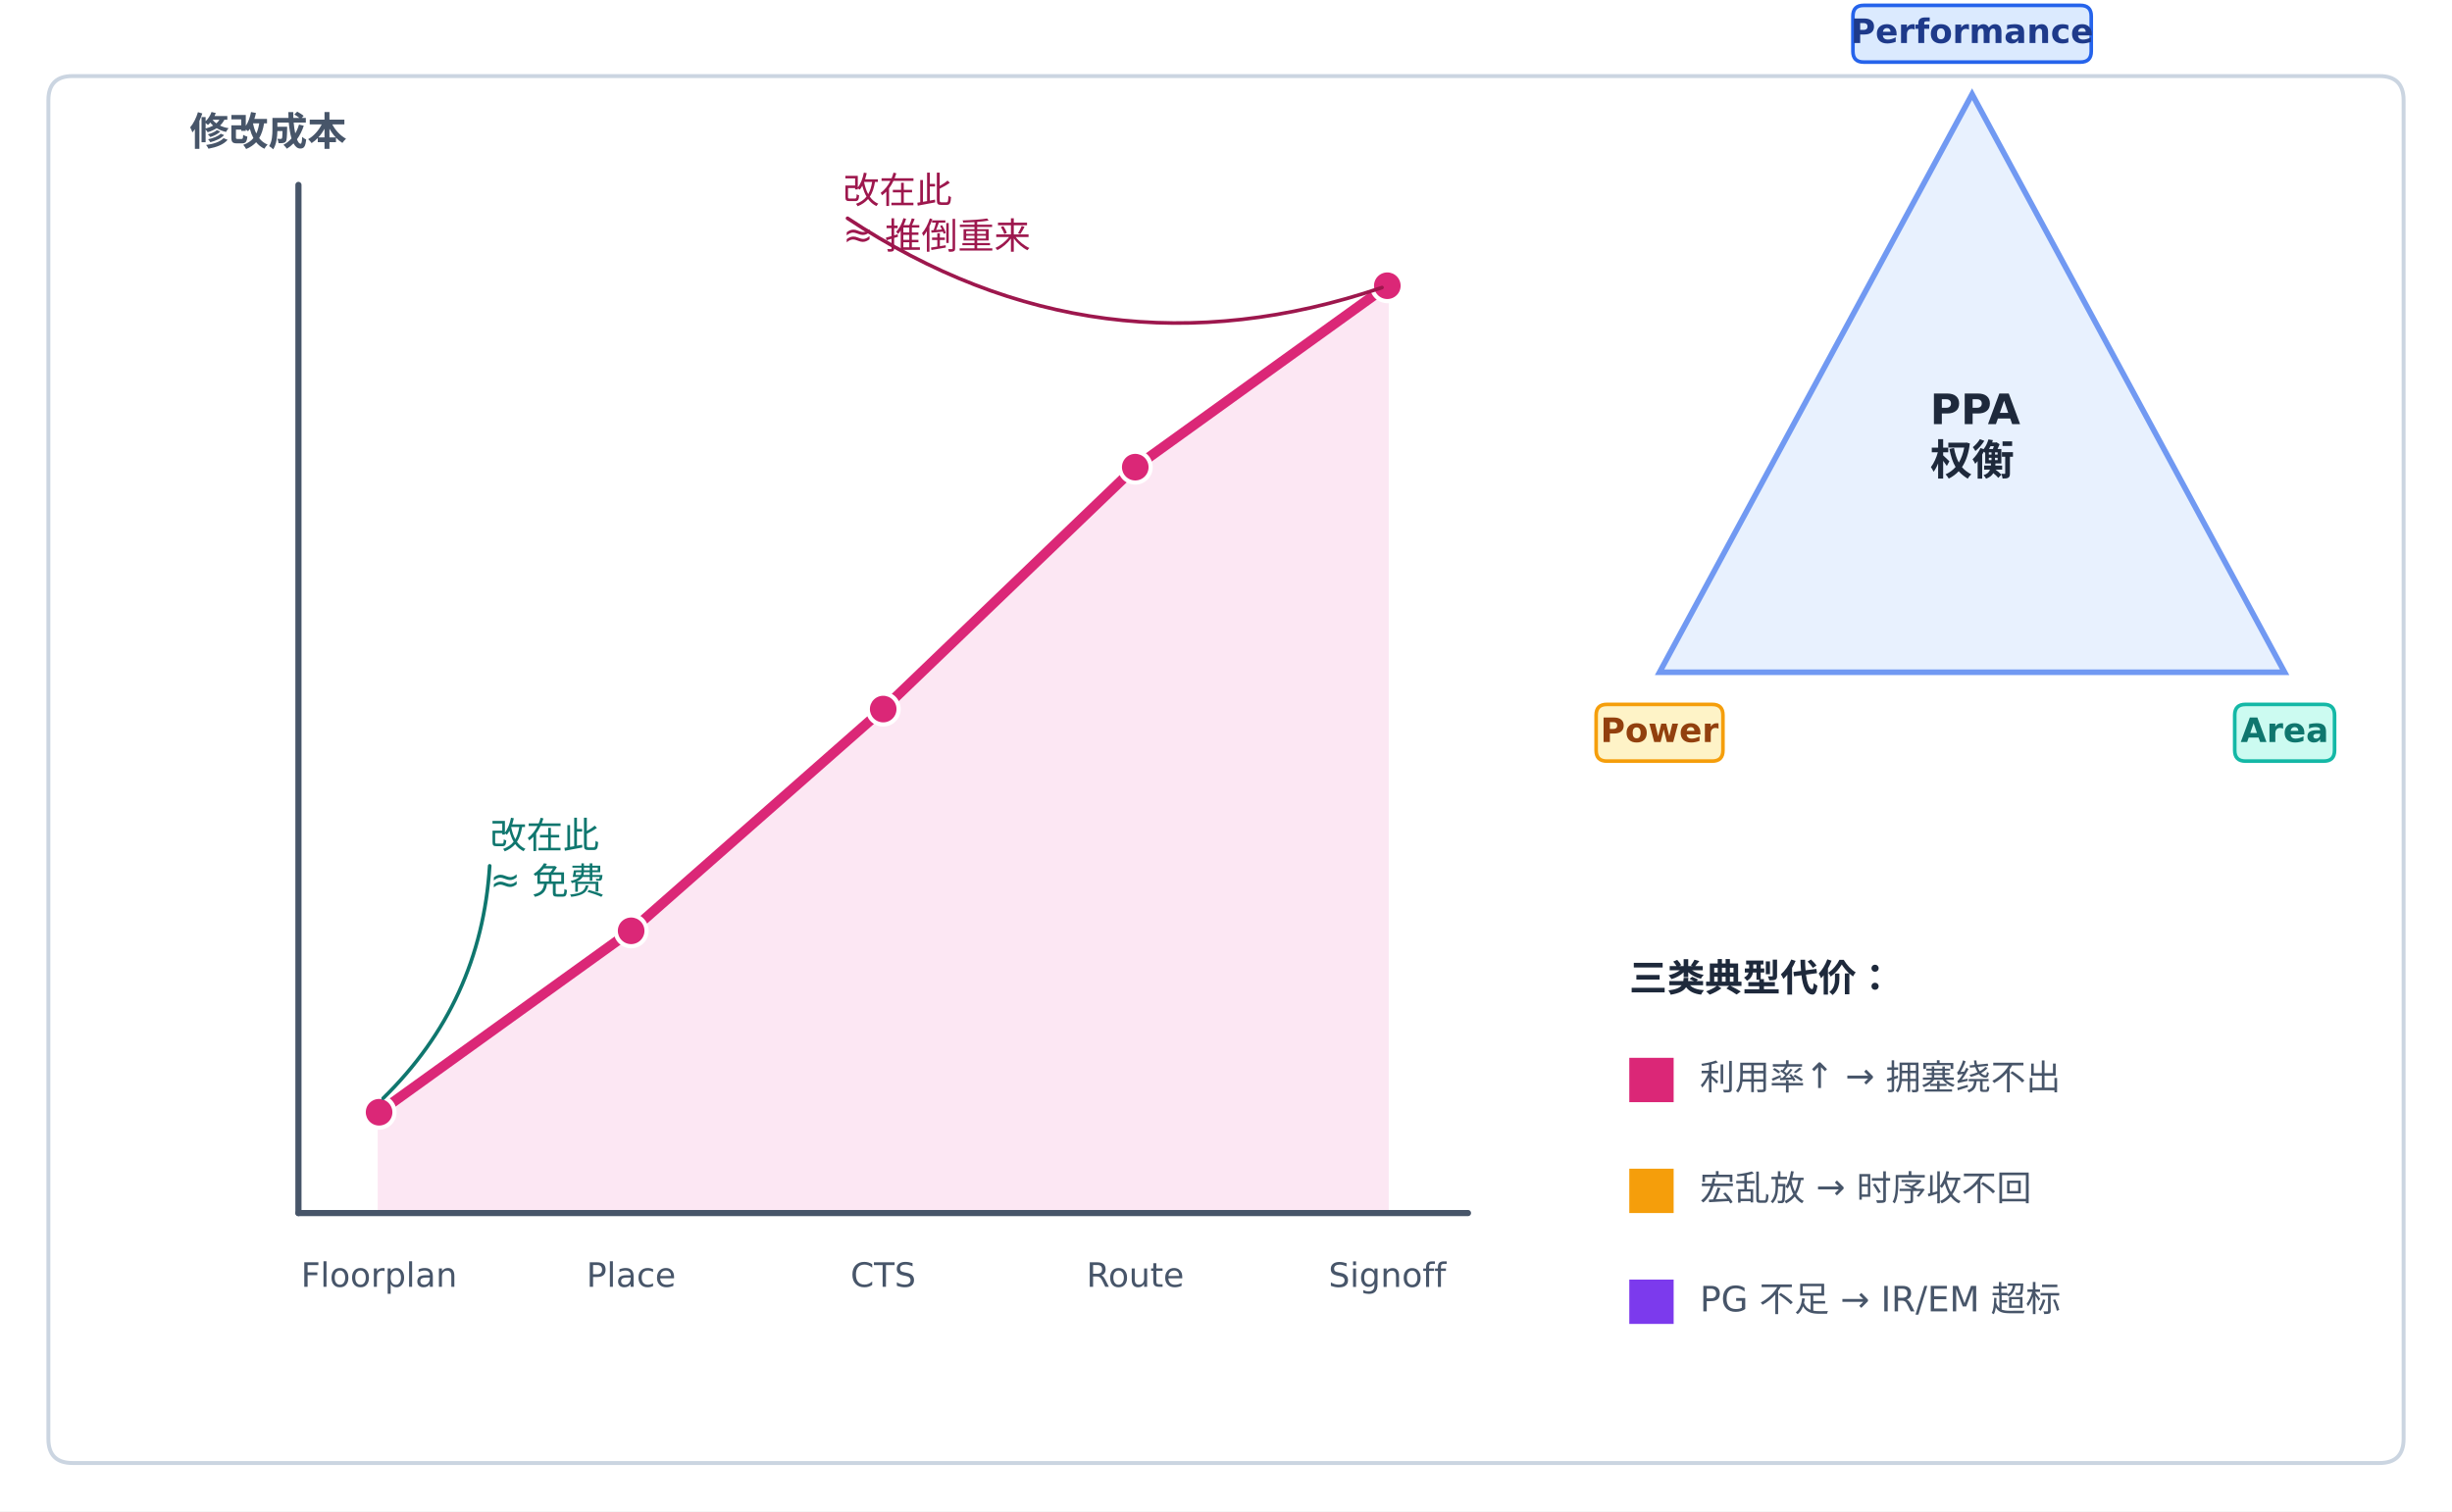
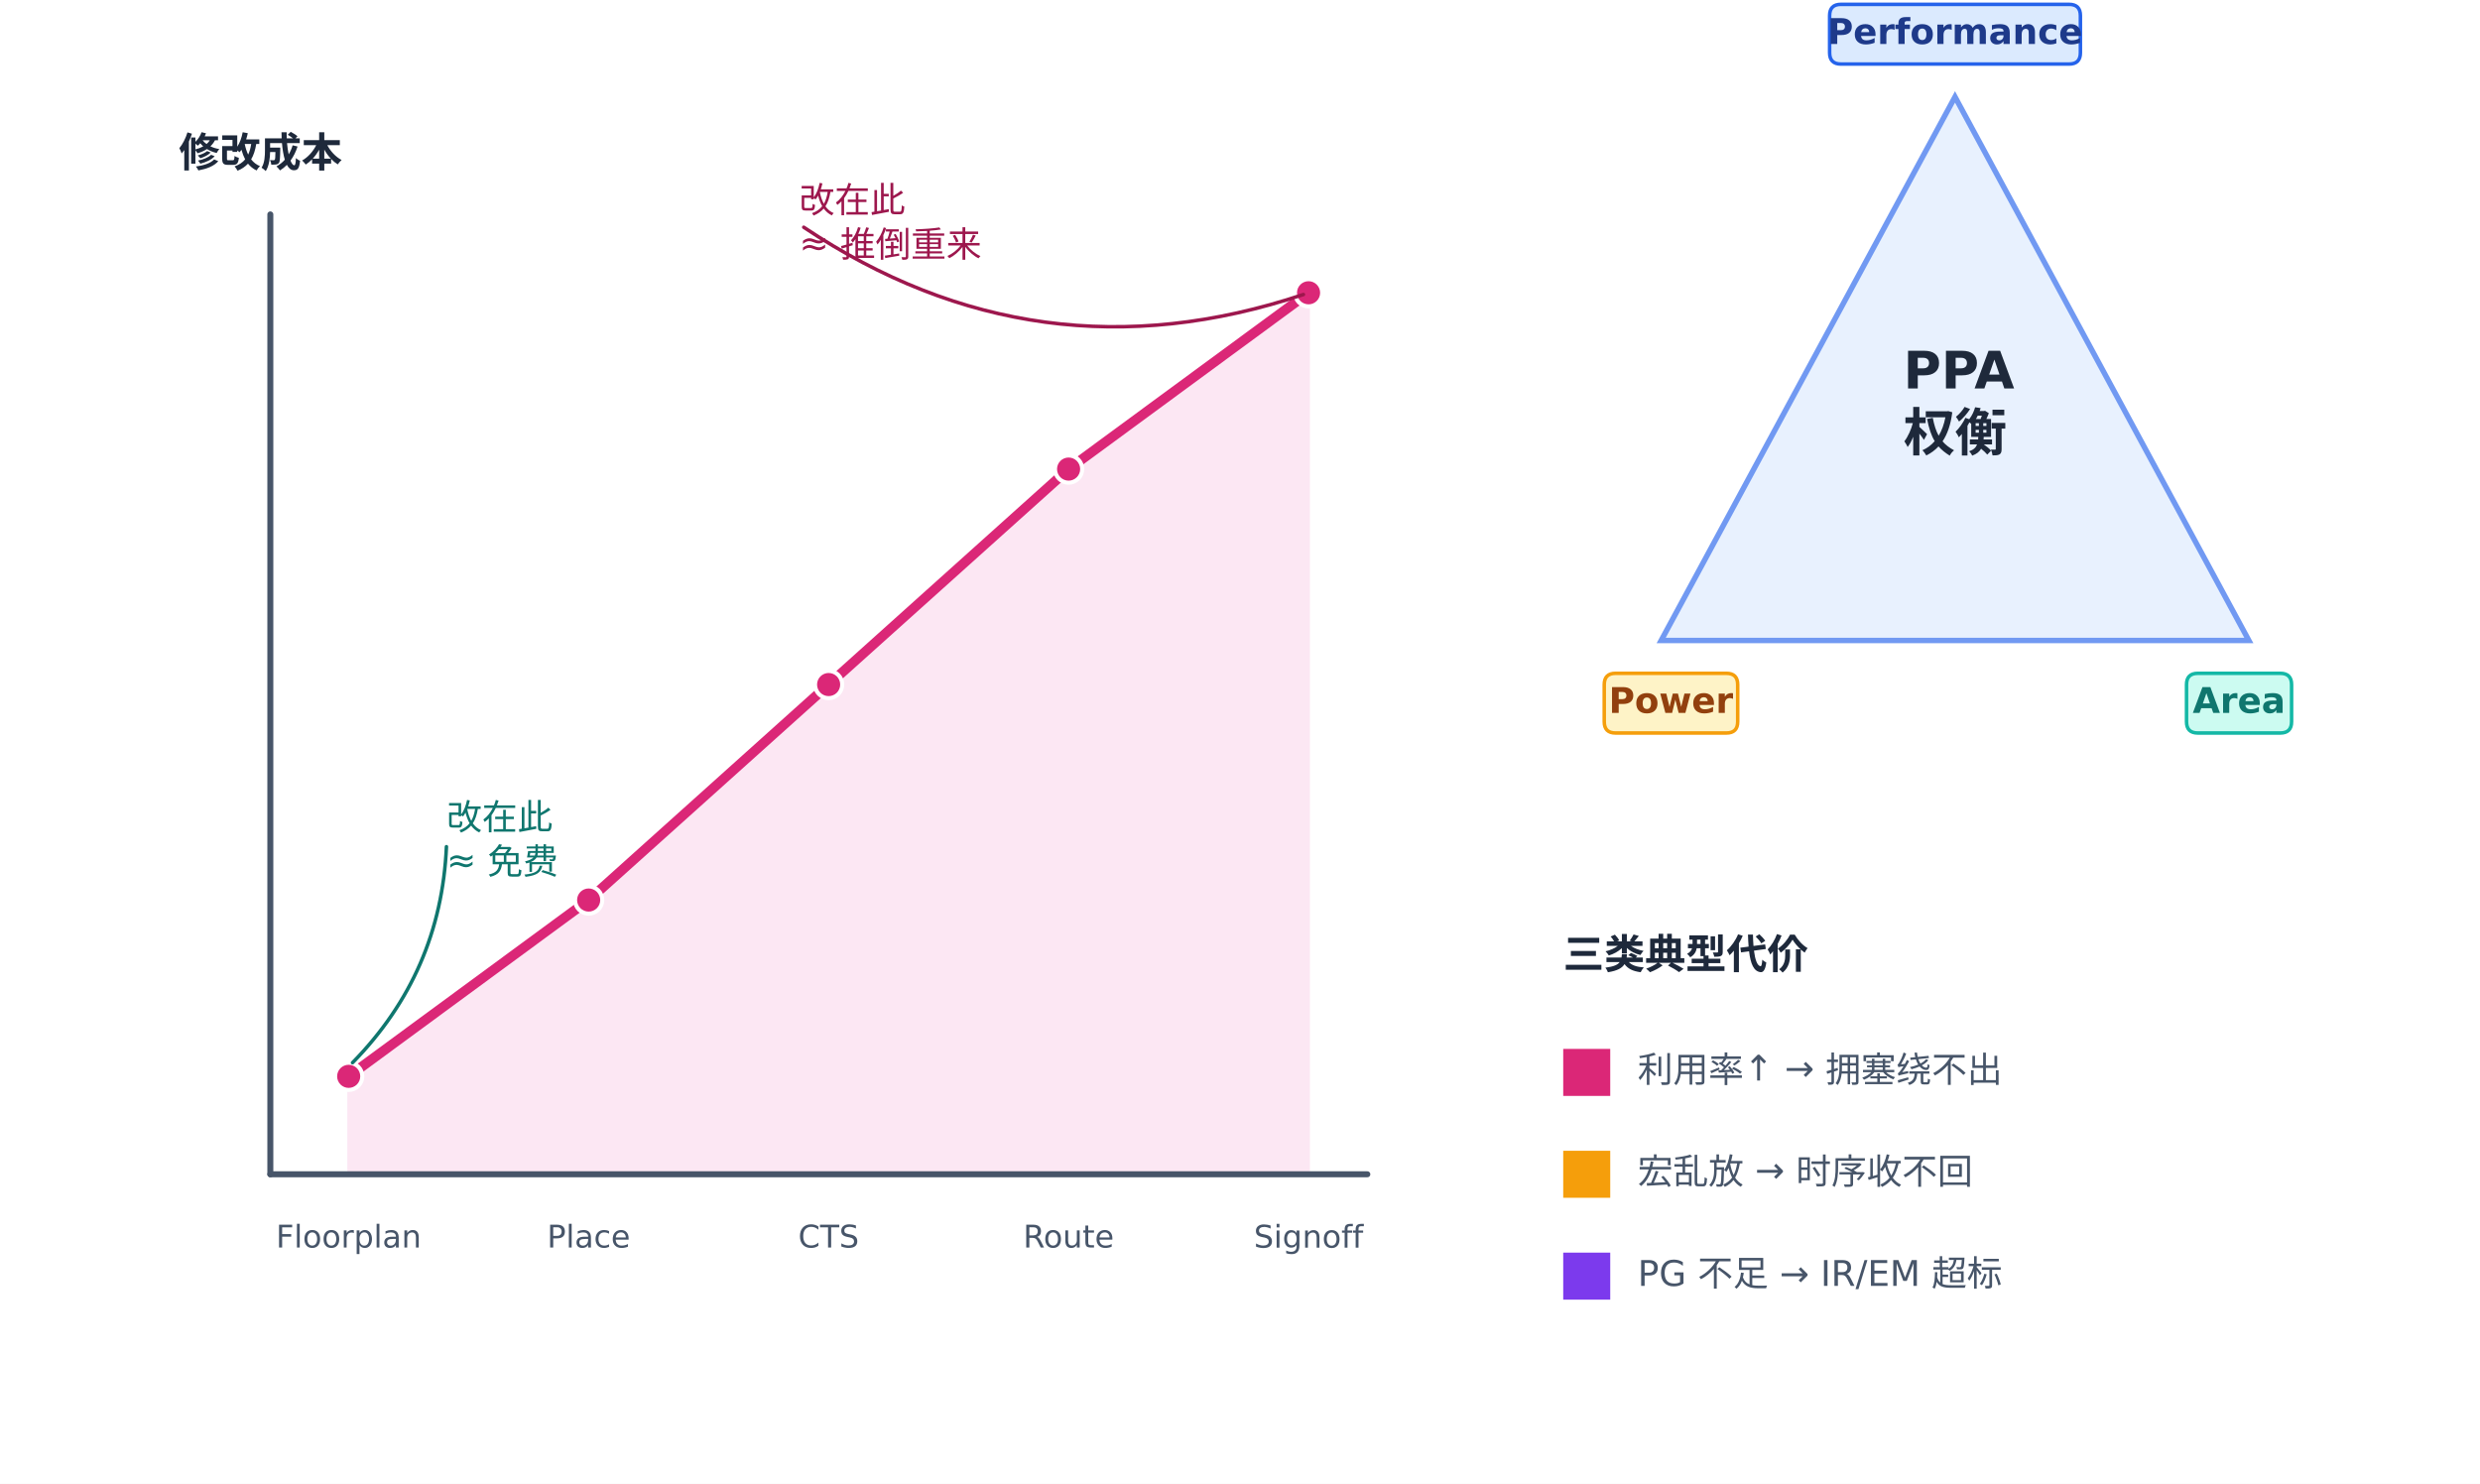
- <svg xmlns="http://www.w3.org/2000/svg" xmlns:xlink="http://www.w3.org/1999/xlink" width="875.52pt" height="539.808pt" viewBox="0 0 875.52 539.808" version="1.1">
+ <svg xmlns="http://www.w3.org/2000/svg" xmlns:xlink="http://www.w3.org/1999/xlink" width="911.52pt" height="545.372pt" viewBox="0 0 911.52 545.372" version="1.1">
  <defs>
    <style type="text/css">*{stroke-linejoin: round; stroke-linecap: butt}</style>
  </defs>
  <g id="figure_1">
    <g id="patch_1">
-       <path d="M 0 539.808  L 875.52 539.808  L 875.52 0  L 0 0  z " style="fill: #ffffff" />
+       <path d="M 0 545.372  L 911.52 545.372  L 911.52 0  L 0 0  z " style="fill: #ffffff" />
    </g>
    <g id="axes_1">
      <g id="patch_2">
-         <path d="M 5.76 534.048  L 869.76 534.048  L 869.76 15.648  L 5.76 15.648  z " clip-path="url(#p6b0500a36c)" style="fill: #ffffff" />
-       </g>
-       <g id="patch_3">
-         <path d="M 25.92 522.528  L 849.6 522.528  Q 858.24 522.528 858.24 513.888  L 858.24 35.808  Q 858.24 27.168 849.6 27.168  L 25.92 27.168  Q 17.28 27.168 17.28 35.808  L 17.28 513.888  Q 17.28 522.528 25.92 522.528  L 25.92 522.528  z " clip-path="url(#p6b0500a36c)" style="fill: none; stroke: #cbd5e1; stroke-width: 1.4; stroke-linejoin: miter" />
+         <path d="M 5.76 539.612  L 905.76 539.612  L 905.76 21.212  L 5.76 21.212  z " clip-path="url(#p7099ae741d)" style="fill: #ffffff" />
      </g>
      <g id="FillBetweenPolyCollection_1">
        <defs>
-           <path id="m9420f903f2" d="M 135.36 -142.56  L 135.36 -106.56  L 225.36 -106.56  L 315.36 -106.56  L 405.36 -106.56  L 495.36 -106.56  L 495.36 -437.76  L 495.36 -437.76  L 405.36 -372.96  L 315.36 -286.56  L 225.36 -207.36  L 135.36 -142.56  z " style="stroke: #fce7f3" />
+           <path id="m2b8e3ca321" d="M 128.16 -149.76  L 128.16 -113.76  L 216.36 -113.76  L 304.56 -113.76  L 392.76 -113.76  L 480.96 -113.76  L 480.96 -437.76  L 480.96 -437.76  L 392.76 -372.96  L 304.56 -293.76  L 216.36 -214.56  L 128.16 -149.76  z " style="stroke: #fce7f3" />
        </defs>
-         <g clip-path="url(#p6b0500a36c)">
-           <use xlink:href="#m9420f903f2" x="0" y="539.808" style="fill: #fce7f3; stroke: #fce7f3" />
+         <g clip-path="url(#p7099ae741d)">
+           <use xlink:href="#m2b8e3ca321" x="0" y="545.372" style="fill: #fce7f3; stroke: #fce7f3" />
        </g>
      </g>
      <g id="line2d_1">
-         <path d="M 106.56 433.248  L 106.56 66.048  " clip-path="url(#p6b0500a36c)" style="fill: none; stroke: #475569; stroke-width: 2.2; stroke-linecap: round" />
+         <path d="M 99.36 431.612  L 99.36 78.812  " clip-path="url(#p7099ae741d)" style="fill: none; stroke: #475569; stroke-width: 2.2; stroke-linecap: round" />
      </g>
      <g id="line2d_2">
-         <path d="M 106.56 433.248  L 524.16 433.248  " clip-path="url(#p6b0500a36c)" style="fill: none; stroke: #475569; stroke-width: 2.2; stroke-linecap: round" />
+         <path d="M 99.36 431.612  L 502.56 431.612  " clip-path="url(#p7099ae741d)" style="fill: none; stroke: #475569; stroke-width: 2.2; stroke-linecap: round" />
      </g>
-       <g id="patch_4">
-         <path d="M 704.16 33.648  L 592.56 240.108  L 815.76 240.108  z " clip-path="url(#p6b0500a36c)" style="fill: #dbeafe; opacity: 0.65; stroke: #2563eb; stroke-width: 2; stroke-linejoin: miter" />
+       <g id="patch_3">
+         <path d="M 718.56 35.612  L 610.56 235.412  L 826.56 235.412  z " clip-path="url(#p7099ae741d)" style="fill: #dbeafe; opacity: 0.65; stroke: #2563eb; stroke-width: 2; stroke-linejoin: miter" />
      </g>
      <g id="text_1">
-         <text style="font-weight: 700; font-size: 14px; font-family: 'Microsoft YaHei', 'Microsoft YaHei UI', 'SimHei', 'Segoe UI', 'DejaVu Sans', sans-serif; text-anchor: middle; fill: #475569" x="95.76" y="51.903" transform="rotate(-0 95.76 51.90328)">修改成本</text>
+         <text style="font-weight: 700; font-size: 15px; font-family: 'Microsoft YaHei', 'Microsoft YaHei UI', 'SimHei', 'Segoe UI', 'DejaVu Sans', sans-serif; text-anchor: middle; fill: #1e293b" x="95.76" y="61.343" transform="rotate(-0 95.76 61.34266)">修改成本</text>
      </g>
      <g id="line2d_3">
-         <path d="M 135.36 397.248  L 225.36 332.448  L 315.36 253.248  L 405.36 166.848  L 495.36 102.048  " clip-path="url(#p6b0500a36c)" style="fill: none; stroke: #db2777; stroke-width: 3.6; stroke-linecap: round" />
+         <path d="M 128.16 395.612  L 216.36 330.812  L 304.56 251.612  L 392.76 172.412  L 480.96 107.612  " clip-path="url(#p7099ae741d)" style="fill: none; stroke: #db2777; stroke-width: 3.6; stroke-linecap: round" />
      </g>
      <g id="text_2">
-         <text style="font-size: 12px; font-family: 'Microsoft YaHei', 'Microsoft YaHei UI', 'SimHei', 'Segoe UI', 'DejaVu Sans', sans-serif; text-anchor: middle; fill: #475569" x="135.36" y="459.592" transform="rotate(-0 135.36 459.5925)">Floorplan</text>
+         <text style="font-size: 11.5px; font-family: 'Microsoft YaHei', 'Microsoft YaHei UI', 'SimHei', 'Segoe UI', 'DejaVu Sans', sans-serif; text-anchor: middle; fill: #475569" x="128.16" y="458.539" transform="rotate(-0 128.16 458.5388)">Floorplan</text>
      </g>
      <g id="text_3">
-         <text style="font-size: 12px; font-family: 'Microsoft YaHei', 'Microsoft YaHei UI', 'SimHei', 'Segoe UI', 'DejaVu Sans', sans-serif; text-anchor: middle; fill: #475569" x="225.36" y="459.592" transform="rotate(-0 225.36 459.5925)">Place</text>
+         <text style="font-size: 11.5px; font-family: 'Microsoft YaHei', 'Microsoft YaHei UI', 'SimHei', 'Segoe UI', 'DejaVu Sans', sans-serif; text-anchor: middle; fill: #475569" x="216.36" y="458.539" transform="rotate(-0 216.36 458.5388)">Place</text>
      </g>
      <g id="text_4">
-         <text style="font-size: 12px; font-family: 'Microsoft YaHei', 'Microsoft YaHei UI', 'SimHei', 'Segoe UI', 'DejaVu Sans', sans-serif; text-anchor: middle; fill: #475569" x="315.36" y="459.592" transform="rotate(-0 315.36 459.5925)">CTS</text>
+         <text style="font-size: 11.5px; font-family: 'Microsoft YaHei', 'Microsoft YaHei UI', 'SimHei', 'Segoe UI', 'DejaVu Sans', sans-serif; text-anchor: middle; fill: #475569" x="304.56" y="458.539" transform="rotate(-0 304.56 458.5388)">CTS</text>
      </g>
      <g id="text_5">
-         <text style="font-size: 12px; font-family: 'Microsoft YaHei', 'Microsoft YaHei UI', 'SimHei', 'Segoe UI', 'DejaVu Sans', sans-serif; text-anchor: middle; fill: #475569" x="405.36" y="459.592" transform="rotate(-0 405.36 459.5925)">Route</text>
+         <text style="font-size: 11.5px; font-family: 'Microsoft YaHei', 'Microsoft YaHei UI', 'SimHei', 'Segoe UI', 'DejaVu Sans', sans-serif; text-anchor: middle; fill: #475569" x="392.76" y="458.539" transform="rotate(-0 392.76 458.5388)">Route</text>
      </g>
      <g id="text_6">
-         <text style="font-size: 12px; font-family: 'Microsoft YaHei', 'Microsoft YaHei UI', 'SimHei', 'Segoe UI', 'DejaVu Sans', sans-serif; text-anchor: middle; fill: #475569" x="495.36" y="459.628" transform="rotate(-0 495.36 459.6281)">Signoff</text>
+         <text style="font-size: 11.5px; font-family: 'Microsoft YaHei', 'Microsoft YaHei UI', 'SimHei', 'Segoe UI', 'DejaVu Sans', sans-serif; text-anchor: middle; fill: #475569" x="480.96" y="458.573" transform="rotate(-0 480.96 458.5729)">Signoff</text>
      </g>
      <g id="text_7">
-         <text style="font-weight: 700; font-size: 15px; font-family: 'Microsoft YaHei', 'Microsoft YaHei UI', 'SimHei', 'Segoe UI', 'DejaVu Sans', sans-serif; fill: #1e293b" transform="translate(689.1588 151.4798)">PPA</text>
-         <text style="font-weight: 700; font-size: 15px; font-family: 'Microsoft YaHei', 'Microsoft YaHei UI', 'SimHei', 'Segoe UI', 'DejaVu Sans', sans-serif; fill: #1e293b" transform="translate(689.16 169.5975)">权衡</text>
+         <text style="font-weight: 700; font-size: 19px; font-family: 'Microsoft YaHei', 'Microsoft YaHei UI', 'SimHei', 'Segoe UI', 'DejaVu Sans', sans-serif; fill: #1e293b" transform="translate(699.5585 142.7697)">PPA</text>
+         <text style="font-weight: 700; font-size: 19px; font-family: 'Microsoft YaHei', 'Microsoft YaHei UI', 'SimHei', 'Segoe UI', 'DejaVu Sans', sans-serif; fill: #1e293b" transform="translate(699.56 165.7187)">权衡</text>
      </g>
      <g id="text_8">
-         <text style="font-weight: 700; font-size: 13.5px; font-family: 'Microsoft YaHei', 'Microsoft YaHei UI', 'SimHei', 'Segoe UI', 'DejaVu Sans', sans-serif; text-anchor: start; fill: #1e293b" x="581.76" y="354.048" transform="rotate(-0 581.76 354.0478)">三类典型代价：</text>
+         <text style="font-weight: 700; font-size: 15px; font-family: 'Microsoft YaHei', 'Microsoft YaHei UI', 'SimHei', 'Segoe UI', 'DejaVu Sans', sans-serif; text-anchor: start; fill: #1e293b" x="574.56" y="356.012" transform="rotate(-0 574.56 356.0118)">三类典型代价</text>
      </g>
      <g id="text_9">
-         <text style="font-size: 12.5px; font-family: 'Microsoft YaHei', 'Microsoft YaHei UI', 'SimHei', 'Segoe UI', 'DejaVu Sans', sans-serif; text-anchor: start; fill: #475569" x="606.96" y="389.17" transform="rotate(-0 606.96 389.1702)">利用率↑ → 拥塞绕不出</text>
+         <text style="font-size: 13px; font-family: 'Microsoft YaHei', 'Microsoft YaHei UI', 'SimHei', 'Segoe UI', 'DejaVu Sans', sans-serif; text-anchor: start; fill: #475569" x="601.92" y="397.752" transform="rotate(-0 601.92 397.7519)">利用率↑ → 拥塞绕不出</text>
      </g>
      <g id="text_10">
-         <text style="font-size: 12.5px; font-family: 'Microsoft YaHei', 'Microsoft YaHei UI', 'SimHei', 'Segoe UI', 'DejaVu Sans', sans-serif; text-anchor: start; fill: #475569" x="606.96" y="428.77" transform="rotate(-0 606.96 428.7702)">宏乱放 → 时序收不回</text>
+         <text style="font-size: 13px; font-family: 'Microsoft YaHei', 'Microsoft YaHei UI', 'SimHei', 'Segoe UI', 'DejaVu Sans', sans-serif; text-anchor: start; fill: #475569" x="601.92" y="435.192" transform="rotate(-0 601.92 435.1919)">宏乱放 → 时序收不回</text>
      </g>
      <g id="text_11">
-         <text style="font-size: 12.5px; font-family: 'Microsoft YaHei', 'Microsoft YaHei UI', 'SimHei', 'Segoe UI', 'DejaVu Sans', sans-serif; text-anchor: start; fill: #475569" x="606.96" y="468.37" transform="rotate(-0 606.96 468.3702)">PG 不足 → IR/EM 超标</text>
+         <text style="font-size: 13px; font-family: 'Microsoft YaHei', 'Microsoft YaHei UI', 'SimHei', 'Segoe UI', 'DejaVu Sans', sans-serif; text-anchor: start; fill: #475569" x="601.92" y="472.632" transform="rotate(-0 601.92 472.6319)">PG 不足 → IR/EM 超标</text>
      </g>
      <g id="line2d_4">
        <defs>
-           <path id="mc940ab11d0" d="M 0 5.5  C 1.459 5.5 2.858 4.92 3.889 3.889  C 4.92 2.858 5.5 1.459 5.5 0  C 5.5 -1.459 4.92 -2.858 3.889 -3.889  C 2.858 -4.92 1.459 -5.5 0 -5.5  C -1.459 -5.5 -2.858 -4.92 -3.889 -3.889  C -4.92 -2.858 -5.5 -1.459 -5.5 0  C -5.5 1.459 -4.92 2.858 -3.889 3.889  C -2.858 4.92 -1.459 5.5 0 5.5  z " style="stroke: #ffffff; stroke-width: 1.5" />
+           <path id="m50b6d2f5fd" d="M 0 5  C 1.326 5 2.598 4.473 3.536 3.536  C 4.473 2.598 5 1.326 5 0  C 5 -1.326 4.473 -2.598 3.536 -3.536  C 2.598 -4.473 1.326 -5 0 -5  C -1.326 -5 -2.598 -4.473 -3.536 -3.536  C -4.473 -2.598 -5 -1.326 -5 0  C -5 1.326 -4.473 2.598 -3.536 3.536  C -2.598 4.473 -1.326 5 0 5  z " style="stroke: #ffffff; stroke-width: 1.5" />
        </defs>
-         <g clip-path="url(#p6b0500a36c)">
-           <use xlink:href="#mc940ab11d0" x="135.36" y="397.248" style="fill: #db2777; stroke: #ffffff; stroke-width: 1.5" />
+         <g clip-path="url(#p7099ae741d)">
+           <use xlink:href="#m50b6d2f5fd" x="128.16" y="395.612" style="fill: #db2777; stroke: #ffffff; stroke-width: 1.5" />
        </g>
      </g>
      <g id="line2d_5">
-         <g clip-path="url(#p6b0500a36c)">
-           <use xlink:href="#mc940ab11d0" x="225.36" y="332.448" style="fill: #db2777; stroke: #ffffff; stroke-width: 1.5" />
+         <g clip-path="url(#p7099ae741d)">
+           <use xlink:href="#m50b6d2f5fd" x="216.36" y="330.812" style="fill: #db2777; stroke: #ffffff; stroke-width: 1.5" />
        </g>
      </g>
      <g id="line2d_6">
-         <g clip-path="url(#p6b0500a36c)">
-           <use xlink:href="#mc940ab11d0" x="315.36" y="253.248" style="fill: #db2777; stroke: #ffffff; stroke-width: 1.5" />
+         <g clip-path="url(#p7099ae741d)">
+           <use xlink:href="#m50b6d2f5fd" x="304.56" y="251.612" style="fill: #db2777; stroke: #ffffff; stroke-width: 1.5" />
        </g>
      </g>
      <g id="line2d_7">
-         <g clip-path="url(#p6b0500a36c)">
-           <use xlink:href="#mc940ab11d0" x="405.36" y="166.848" style="fill: #db2777; stroke: #ffffff; stroke-width: 1.5" />
+         <g clip-path="url(#p7099ae741d)">
+           <use xlink:href="#m50b6d2f5fd" x="392.76" y="172.412" style="fill: #db2777; stroke: #ffffff; stroke-width: 1.5" />
        </g>
      </g>
      <g id="line2d_8">
-         <g clip-path="url(#p6b0500a36c)">
-           <use xlink:href="#mc940ab11d0" x="495.36" y="102.048" style="fill: #db2777; stroke: #ffffff; stroke-width: 1.5" />
+         <g clip-path="url(#p7099ae741d)">
+           <use xlink:href="#m50b6d2f5fd" x="480.96" y="107.612" style="fill: #db2777; stroke: #ffffff; stroke-width: 1.5" />
        </g>
      </g>
+       <g id="patch_4">
+         <path d="M 574.56 402.812  L 591.84 402.812  L 591.84 385.532  L 574.56 385.532  z " clip-path="url(#p7099ae741d)" style="fill: #db2777" />
+       </g>
      <g id="patch_5">
-         <path d="M 581.76 393.648  L 597.6 393.648  L 597.6 377.808  L 581.76 377.808  z " clip-path="url(#p6b0500a36c)" style="fill: #db2777" />
+         <path d="M 574.56 440.252  L 591.84 440.252  L 591.84 422.972  L 574.56 422.972  z " clip-path="url(#p7099ae741d)" style="fill: #f59e0b" />
      </g>
      <g id="patch_6">
-         <path d="M 581.76 433.248  L 597.6 433.248  L 597.6 417.408  L 581.76 417.408  z " clip-path="url(#p6b0500a36c)" style="fill: #f59e0b" />
+         <path d="M 574.56 477.692  L 591.84 477.692  L 591.84 460.412  L 574.56 460.412  z " clip-path="url(#p7099ae741d)" style="fill: #7c3aed" />
      </g>
      <g id="patch_7">
-         <path d="M 581.76 472.848  L 597.6 472.848  L 597.6 457.008  L 581.76 457.008  z " clip-path="url(#p6b0500a36c)" style="fill: #7c3aed" />
+         <path d="M 164.087 311.208  Q 162.052 357.519 129.573 390.593  " clip-path="url(#p7099ae741d)" style="fill: none; stroke: #0f766e; stroke-width: 1.3; stroke-linecap: round" />
+       </g>
+       <g id="text_12">
+         <text style="font-size: 13px; font-family: 'Microsoft YaHei', 'Microsoft YaHei UI', 'SimHei', 'Segoe UI', 'DejaVu Sans', sans-serif; fill: #0f766e" transform="translate(164.16 304.9409)">改在此</text>
+         <text style="font-size: 13px; font-family: 'Microsoft YaHei', 'Microsoft YaHei UI', 'SimHei', 'Segoe UI', 'DejaVu Sans', sans-serif; fill: #0f766e" transform="translate(164.16 320.6429)">≈ 免费</text>
      </g>
      <g id="patch_8">
-         <path d="M 174.848 309.242  Q 171.777 358.062 136.8 392.259  " clip-path="url(#p6b0500a36c)" style="fill: none; stroke: #0f766e; stroke-width: 1.3; stroke-linecap: round" />
-       </g>
-       <g id="text_12">
-         <text style="font-size: 13px; font-family: 'Microsoft YaHei', 'Microsoft YaHei UI', 'SimHei', 'Segoe UI', 'DejaVu Sans', sans-serif; fill: #0f766e" transform="translate(174.96 302.9769)">改在此</text>
-         <text style="font-size: 13px; font-family: 'Microsoft YaHei', 'Microsoft YaHei UI', 'SimHei', 'Segoe UI', 'DejaVu Sans', sans-serif; fill: #0f766e" transform="translate(174.96 318.6789)">≈ 免费</text>
-       </g>
-       <g id="patch_9">
-         <path d="M 302.623 77.958  Q 391.973 137.167 493.468 102.698  " clip-path="url(#p6b0500a36c)" style="fill: none; stroke: #9d174d; stroke-width: 1.3; stroke-linecap: round" />
+         <path d="M 295.416 83.529  Q 381.178 140.933 479.068 108.252  " clip-path="url(#p7099ae741d)" style="fill: none; stroke: #9d174d; stroke-width: 1.3; stroke-linecap: round" />
      </g>
      <g id="text_13">
-         <text style="font-size: 13px; font-family: 'Microsoft YaHei', 'Microsoft YaHei UI', 'SimHei', 'Segoe UI', 'DejaVu Sans', sans-serif; fill: #9d174d" transform="translate(300.96 72.57691)">改在此</text>
-         <text style="font-size: 13px; font-family: 'Microsoft YaHei', 'Microsoft YaHei UI', 'SimHei', 'Segoe UI', 'DejaVu Sans', sans-serif; fill: #9d174d" transform="translate(300.96 88.27887)">≈ 推倒重来</text>
+         <text style="font-size: 13px; font-family: 'Microsoft YaHei', 'Microsoft YaHei UI', 'SimHei', 'Segoe UI', 'DejaVu Sans', sans-serif; fill: #9d174d" transform="translate(293.76 78.14089)">改在此</text>
+         <text style="font-size: 13px; font-family: 'Microsoft YaHei', 'Microsoft YaHei UI', 'SimHei', 'Segoe UI', 'DejaVu Sans', sans-serif; fill: #9d174d" transform="translate(293.76 93.84286)">≈ 推倒重来</text>
      </g>
      <g id="text_14">
-         <g id="patch_10">
-           <path d="M 665.456 22.176  L 742.864 22.176  Q 746.704 22.176 746.704 18.336  L 746.704 5.76  Q 746.704 1.92 742.864 1.92  L 665.456 1.92  Q 661.616 1.92 661.616 5.76  L 661.616 18.336  Q 661.616 22.176 665.456 22.176  z " style="fill: #dbeafe; stroke: #2563eb; stroke-width: 1.3; stroke-linejoin: miter" />
+         <g id="patch_9">
+           <path d="M 676.631 23.544  L 760.489 23.544  Q 764.649 23.544 764.649 19.384  L 764.649 5.76  Q 764.649 1.6 760.489 1.6  L 676.631 1.6  Q 672.471 1.6 672.471 5.76  L 672.471 19.384  Q 672.471 23.544 676.631 23.544  z " style="fill: #dbeafe; stroke: #2563eb; stroke-width: 1.3; stroke-linejoin: miter" />
        </g>
-         <text style="font-weight: 700; font-size: 12px; font-family: 'Microsoft YaHei', 'Microsoft YaHei UI', 'SimHei', 'Segoe UI', 'DejaVu Sans', sans-serif; text-anchor: middle; fill: #1e3a8a" x="704.16" y="15.352" transform="rotate(-0 704.16 15.3525)">Performance</text>
+         <text style="font-weight: 700; font-size: 13px; font-family: 'Microsoft YaHei', 'Microsoft YaHei UI', 'SimHei', 'Segoe UI', 'DejaVu Sans', sans-serif; text-anchor: middle; fill: #1e3a8a" x="718.56" y="16.152" transform="rotate(-0 718.56 16.15188)">Performance</text>
      </g>
      <g id="text_15">
-         <g id="patch_11">
-           <path d="M 573.761 271.836  L 611.359 271.836  Q 615.199 271.836 615.199 267.996  L 615.199 255.42  Q 615.199 251.58 611.359 251.58  L 573.761 251.58  Q 569.921 251.58 569.921 255.42  L 569.921 267.996  Q 569.921 271.836 573.761 271.836  z " style="fill: #fef3c7; stroke: #f59e0b; stroke-width: 1.3; stroke-linejoin: miter" />
+         <g id="patch_10">
+           <path d="M 593.795 269.424  L 634.525 269.424  Q 638.685 269.424 638.685 265.264  L 638.685 251.64  Q 638.685 247.48 634.525 247.48  L 593.795 247.48  Q 589.635 247.48 589.635 251.64  L 589.635 265.264  Q 589.635 269.424 593.795 269.424  z " style="fill: #fef3c7; stroke: #f59e0b; stroke-width: 1.3; stroke-linejoin: miter" />
        </g>
-         <text style="font-weight: 700; font-size: 12px; font-family: 'Microsoft YaHei', 'Microsoft YaHei UI', 'SimHei', 'Segoe UI', 'DejaVu Sans', sans-serif; text-anchor: middle; fill: #92400e" x="592.56" y="265.012" transform="rotate(-0 592.56 265.0125)">Power</text>
+         <text style="font-weight: 700; font-size: 13px; font-family: 'Microsoft YaHei', 'Microsoft YaHei UI', 'SimHei', 'Segoe UI', 'DejaVu Sans', sans-serif; text-anchor: middle; fill: #92400e" x="614.16" y="262.032" transform="rotate(-0 614.16 262.0319)">Power</text>
      </g>
      <g id="text_16">
-         <g id="patch_12">
-           <path d="M 801.776 271.836  L 829.744 271.836  Q 833.584 271.836 833.584 267.996  L 833.584 255.42  Q 833.584 251.58 829.744 251.58  L 801.776 251.58  Q 797.936 251.58 797.936 255.42  L 797.936 267.996  Q 797.936 271.836 801.776 271.836  z " style="fill: #ccfbf1; stroke: #14b8a6; stroke-width: 1.3; stroke-linejoin: miter" />
+         <g id="patch_11">
+           <path d="M 807.811 269.424  L 838.109 269.424  Q 842.269 269.424 842.269 265.264  L 842.269 251.64  Q 842.269 247.48 838.109 247.48  L 807.811 247.48  Q 803.651 247.48 803.651 251.64  L 803.651 265.264  Q 803.651 269.424 807.811 269.424  z " style="fill: #ccfbf1; stroke: #14b8a6; stroke-width: 1.3; stroke-linejoin: miter" />
        </g>
-         <text style="font-weight: 700; font-size: 12px; font-family: 'Microsoft YaHei', 'Microsoft YaHei UI', 'SimHei', 'Segoe UI', 'DejaVu Sans', sans-serif; text-anchor: middle; fill: #0f766e" x="815.76" y="265.012" transform="rotate(-0 815.76 265.0125)">Area</text>
+         <text style="font-weight: 700; font-size: 13px; font-family: 'Microsoft YaHei', 'Microsoft YaHei UI', 'SimHei', 'Segoe UI', 'DejaVu Sans', sans-serif; text-anchor: middle; fill: #0f766e" x="822.96" y="262.032" transform="rotate(-0 822.96 262.0319)">Area</text>
      </g>
    </g>
  </g>
  <defs>
-     <clipPath id="p6b0500a36c">
-       <rect x="5.76" y="15.648" width="864" height="518.4" />
+     <clipPath id="p7099ae741d">
+       <rect x="5.76" y="21.212" width="900" height="518.4" />
    </clipPath>
  </defs>
</svg>
